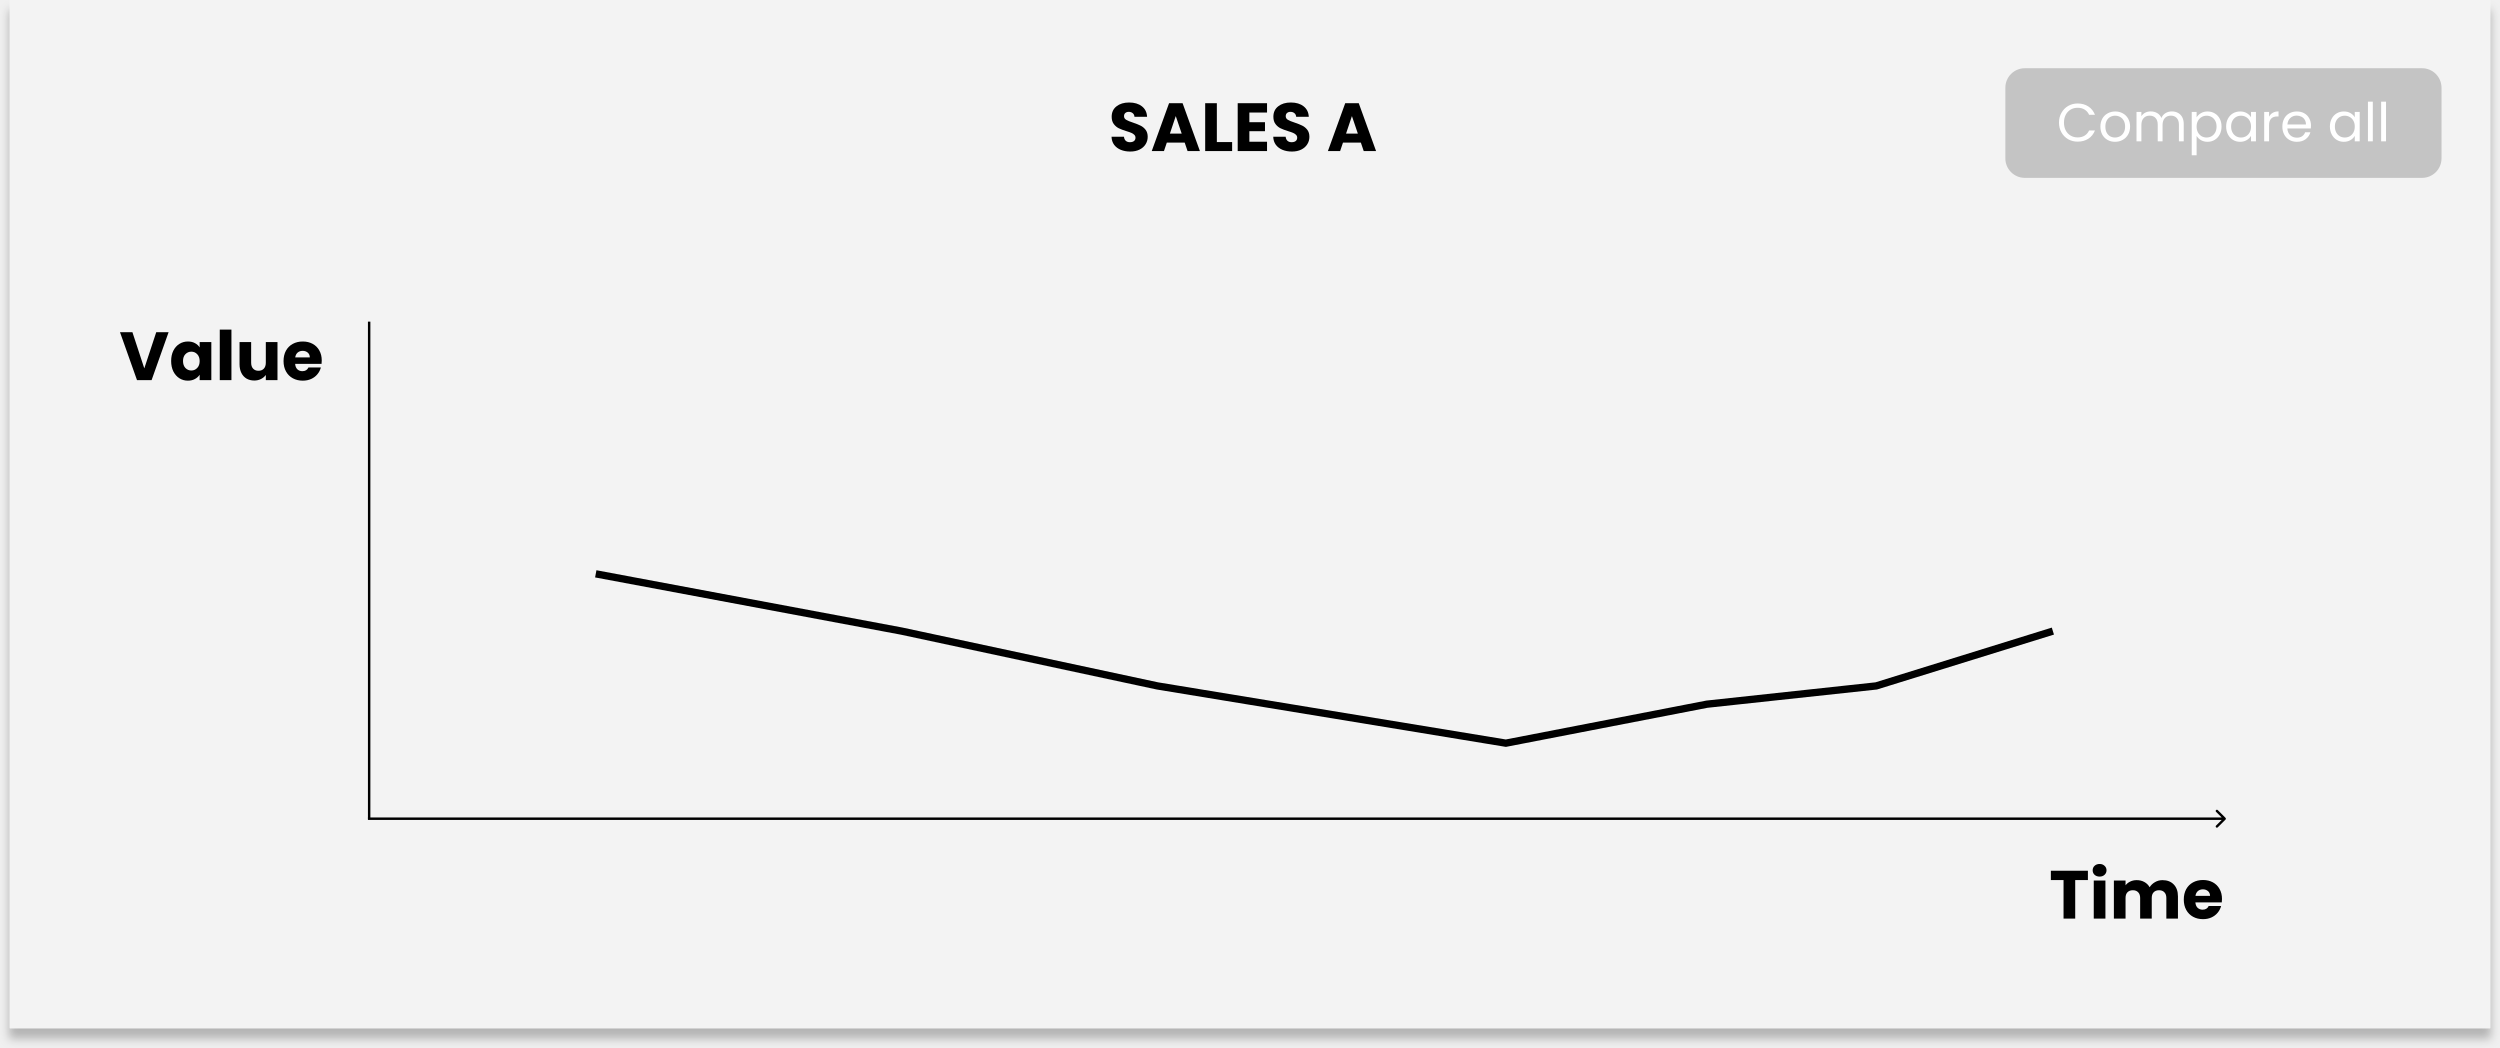
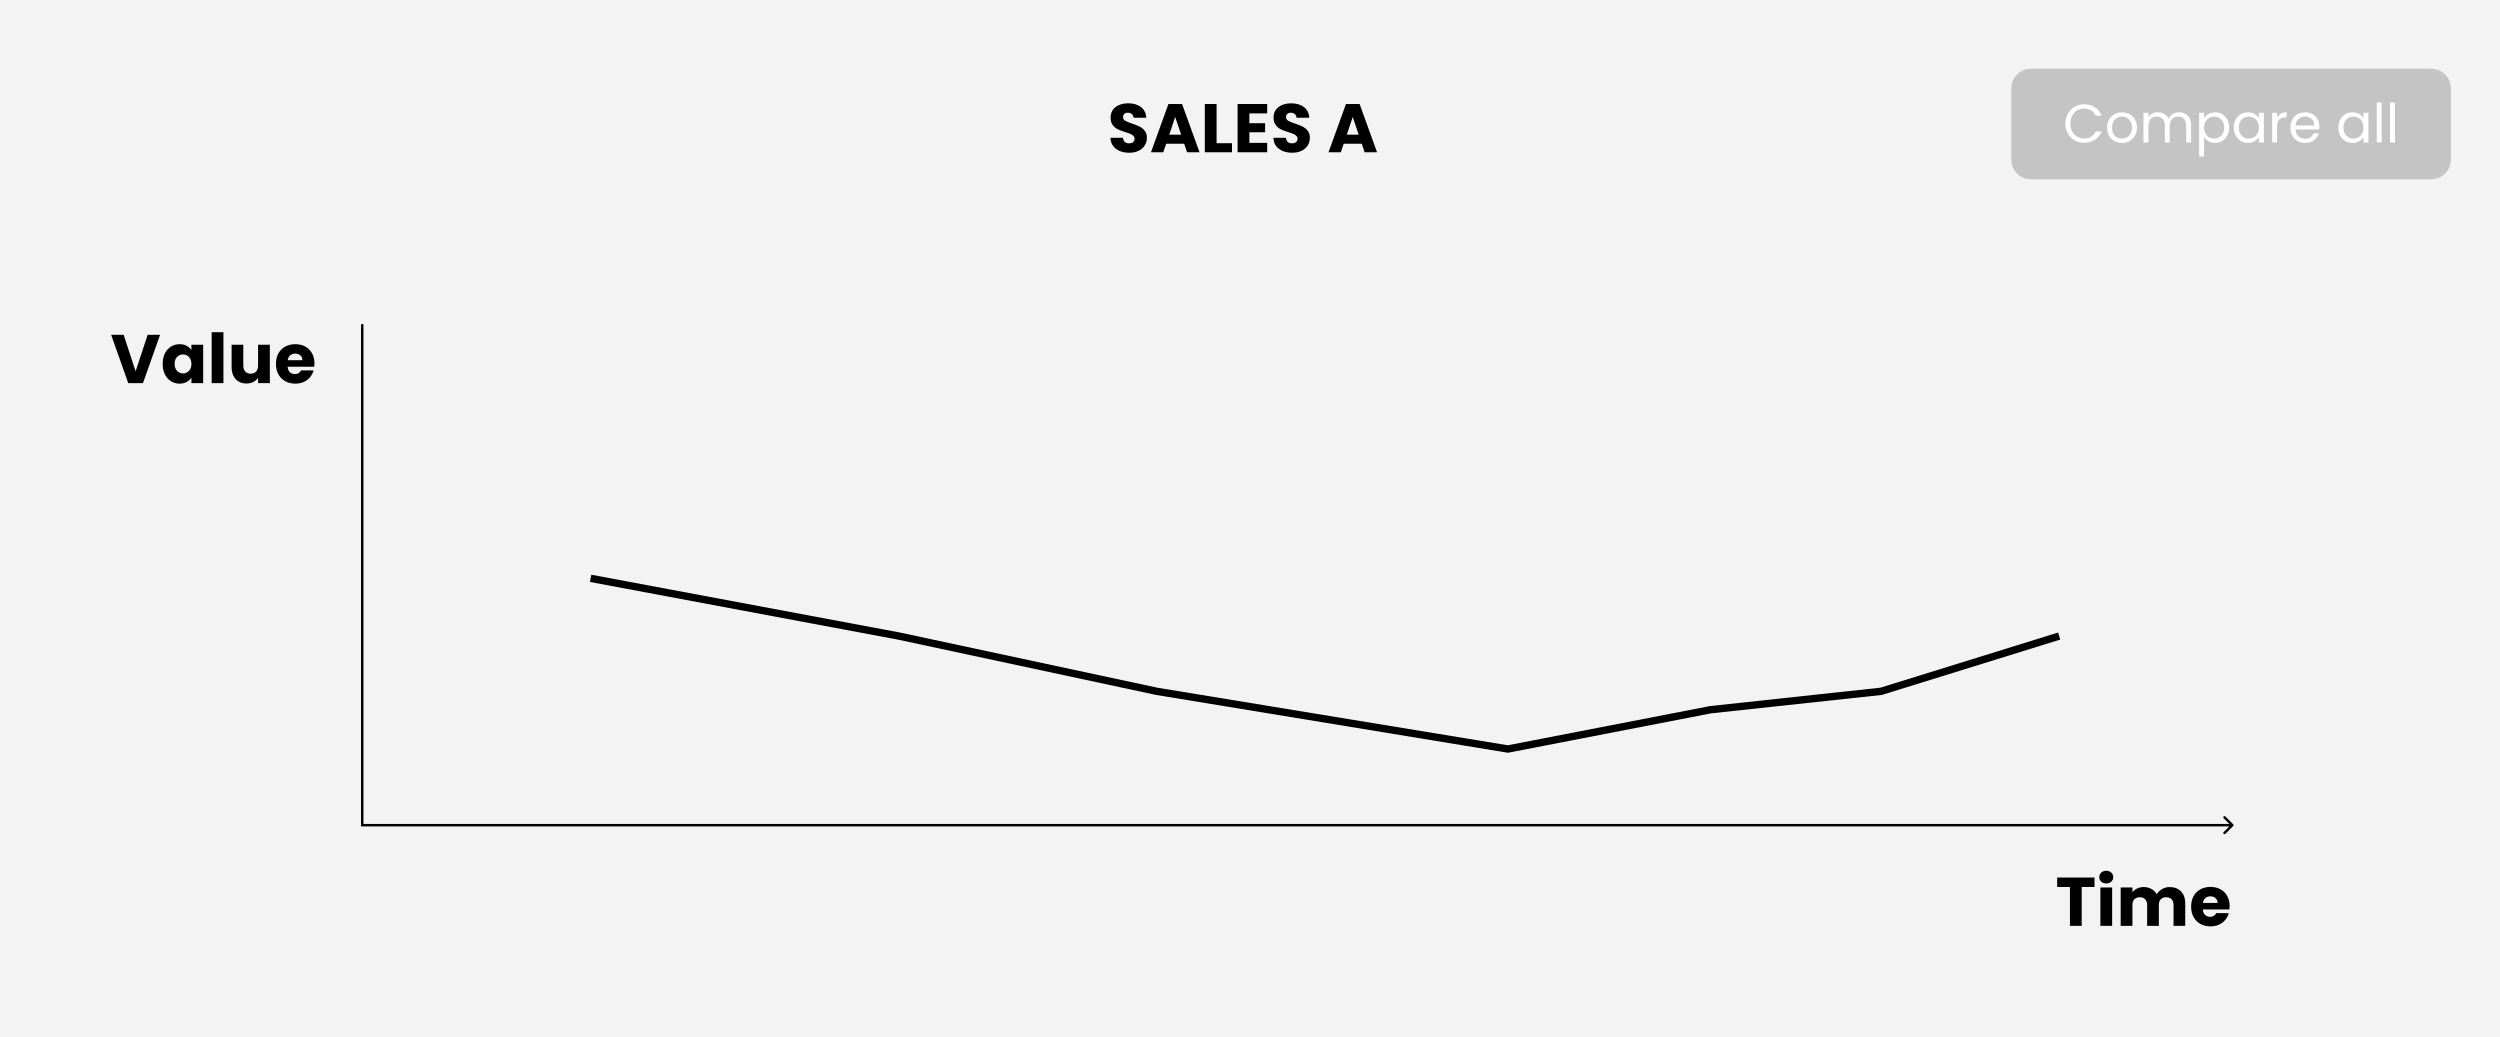
- <svg xmlns="http://www.w3.org/2000/svg" width="1026" height="430" viewBox="0 0 1026 430" fill="none">
-   <g id="Group 6">
-     <g id="Rectangle 84" filter="url(#filter0_d)">
-       <path d="M4 0H1022V422H4V0Z" fill="#F3F3F3" />
-       <path d="M4 0H1022V422H4V0Z" fill="#F3F3F3" />
+ <svg xmlns="http://www.w3.org/2000/svg" width="1018" height="422" viewBox="0 0 1018 422" fill="none">
+   <g id="sales-a">
+     <g id="Rectangle 84">
+       <path d="M0 0H1018V422H0V0Z" fill="#F3F3F3" />
+       <path d="M0 0H1018V422H0V0Z" fill="#F3F3F3" />
    </g>
-     <path id="Arrow 2" d="M913.354 336.354C913.549 336.158 913.549 335.842 913.354 335.646L910.172 332.464C909.976 332.269 909.66 332.269 909.464 332.464C909.269 332.66 909.269 332.976 909.464 333.172L912.293 336L909.464 338.828C909.269 339.024 909.269 339.34 909.464 339.536C909.66 339.731 909.976 339.731 910.172 339.536L913.354 336.354ZM151 336.5L913 336.5V335.5L151 335.5V336.5Z" fill="black" />
-     <path id="a" d="M244.5 235.5L370 259L475 281.5L618 305L700.5 289L770 281.5L842.5 259" stroke="black" stroke-width="3" />
-     <line id="Line 2" x1="151.5" y1="132" x2="151.5" y2="336" stroke="black" />
-     <path id="SALES A" d="M463.848 62.196C462.411 62.196 461.123 61.963 459.984 61.496C458.845 61.029 457.931 60.339 457.24 59.424C456.568 58.509 456.213 57.408 456.176 56.12H461.272C461.347 56.848 461.599 57.408 462.028 57.8C462.457 58.173 463.017 58.36 463.708 58.36C464.417 58.36 464.977 58.201 465.388 57.884C465.799 57.548 466.004 57.091 466.004 56.512C466.004 56.027 465.836 55.625 465.5 55.308C465.183 54.991 464.781 54.729 464.296 54.524C463.829 54.319 463.157 54.085 462.28 53.824C461.011 53.432 459.975 53.04 459.172 52.648C458.369 52.256 457.679 51.677 457.1 50.912C456.521 50.147 456.232 49.148 456.232 47.916C456.232 46.087 456.895 44.659 458.22 43.632C459.545 42.587 461.272 42.064 463.4 42.064C465.565 42.064 467.311 42.587 468.636 43.632C469.961 44.659 470.671 46.096 470.764 47.944H465.584C465.547 47.309 465.313 46.815 464.884 46.46C464.455 46.087 463.904 45.9 463.232 45.9C462.653 45.9 462.187 46.059 461.832 46.376C461.477 46.675 461.3 47.113 461.3 47.692C461.3 48.327 461.599 48.821 462.196 49.176C462.793 49.531 463.727 49.913 464.996 50.324C466.265 50.753 467.292 51.164 468.076 51.556C468.879 51.948 469.569 52.517 470.148 53.264C470.727 54.011 471.016 54.972 471.016 56.148C471.016 57.268 470.727 58.285 470.148 59.2C469.588 60.115 468.767 60.843 467.684 61.384C466.601 61.925 465.323 62.196 463.848 62.196ZM486.199 58.528H478.863L477.687 62H472.675L479.787 42.344H485.331L492.443 62H487.375L486.199 58.528ZM484.967 54.832L482.531 47.636L480.123 54.832H484.967ZM499.395 58.304H505.667V62H494.607V42.344H499.395V58.304ZM512.739 46.18V50.156H519.151V53.852H512.739V58.164H519.991V62H507.951V42.344H519.991V46.18H512.739ZM530.211 62.196C528.774 62.196 527.486 61.963 526.347 61.496C525.209 61.029 524.294 60.339 523.603 59.424C522.931 58.509 522.577 57.408 522.539 56.12H527.635C527.71 56.848 527.962 57.408 528.391 57.8C528.821 58.173 529.381 58.36 530.071 58.36C530.781 58.36 531.341 58.201 531.751 57.884C532.162 57.548 532.367 57.091 532.367 56.512C532.367 56.027 532.199 55.625 531.863 55.308C531.546 54.991 531.145 54.729 530.659 54.524C530.193 54.319 529.521 54.085 528.643 53.824C527.374 53.432 526.338 53.04 525.535 52.648C524.733 52.256 524.042 51.677 523.463 50.912C522.885 50.147 522.595 49.148 522.595 47.916C522.595 46.087 523.258 44.659 524.583 43.632C525.909 42.587 527.635 42.064 529.763 42.064C531.929 42.064 533.674 42.587 534.999 43.632C536.325 44.659 537.034 46.096 537.127 47.944H531.947C531.91 47.309 531.677 46.815 531.247 46.46C530.818 46.087 530.267 45.9 529.595 45.9C529.017 45.9 528.55 46.059 528.195 46.376C527.841 46.675 527.663 47.113 527.663 47.692C527.663 48.327 527.962 48.821 528.559 49.176C529.157 49.531 530.09 49.913 531.359 50.324C532.629 50.753 533.655 51.164 534.439 51.556C535.242 51.948 535.933 52.517 536.511 53.264C537.09 54.011 537.379 54.972 537.379 56.148C537.379 57.268 537.09 58.285 536.511 59.2C535.951 60.115 535.13 60.843 534.047 61.384C532.965 61.925 531.686 62.196 530.211 62.196ZM558.495 58.528H551.159L549.983 62H544.971L552.083 42.344H557.627L564.739 62H559.671L558.495 58.528ZM557.263 54.832L554.827 47.636L552.419 54.832H557.263Z" fill="black" />
-     <path id="Time" d="M856.876 357.344V361.18H851.668V377H846.88V361.18H841.672V357.344H856.876ZM861.687 359.752C860.847 359.752 860.156 359.509 859.615 359.024C859.092 358.52 858.831 357.904 858.831 357.176C858.831 356.429 859.092 355.813 859.615 355.328C860.156 354.824 860.847 354.572 861.687 354.572C862.508 354.572 863.18 354.824 863.703 355.328C864.244 355.813 864.515 356.429 864.515 357.176C864.515 357.904 864.244 358.52 863.703 359.024C863.18 359.509 862.508 359.752 861.687 359.752ZM864.067 361.376V377H859.279V361.376H864.067ZM887.473 361.208C889.414 361.208 890.954 361.796 892.093 362.972C893.25 364.148 893.829 365.781 893.829 367.872V377H889.069V368.516C889.069 367.508 888.798 366.733 888.257 366.192C887.734 365.632 887.006 365.352 886.073 365.352C885.139 365.352 884.402 365.632 883.861 366.192C883.338 366.733 883.077 367.508 883.077 368.516V377H878.317V368.516C878.317 367.508 878.046 366.733 877.505 366.192C876.982 365.632 876.254 365.352 875.321 365.352C874.387 365.352 873.65 365.632 873.109 366.192C872.586 366.733 872.325 367.508 872.325 368.516V377H867.537V361.376H872.325V363.336C872.81 362.683 873.445 362.169 874.229 361.796C875.013 361.404 875.899 361.208 876.889 361.208C878.065 361.208 879.11 361.46 880.025 361.964C880.958 362.468 881.686 363.187 882.209 364.12C882.75 363.261 883.487 362.561 884.421 362.02C885.354 361.479 886.371 361.208 887.473 361.208ZM911.905 368.936C911.905 369.384 911.877 369.851 911.821 370.336H900.985C901.06 371.307 901.368 372.053 901.909 372.576C902.469 373.08 903.151 373.332 903.953 373.332C905.148 373.332 905.979 372.828 906.445 371.82H911.541C911.28 372.847 910.804 373.771 910.113 374.592C909.441 375.413 908.592 376.057 907.565 376.524C906.539 376.991 905.391 377.224 904.121 377.224C902.591 377.224 901.228 376.897 900.033 376.244C898.839 375.591 897.905 374.657 897.233 373.444C896.561 372.231 896.225 370.812 896.225 369.188C896.225 367.564 896.552 366.145 897.205 364.932C897.877 363.719 898.811 362.785 900.005 362.132C901.2 361.479 902.572 361.152 904.121 361.152C905.633 361.152 906.977 361.469 908.153 362.104C909.329 362.739 910.244 363.644 910.897 364.82C911.569 365.996 911.905 367.368 911.905 368.936ZM907.005 367.676C907.005 366.855 906.725 366.201 906.165 365.716C905.605 365.231 904.905 364.988 904.065 364.988C903.263 364.988 902.581 365.221 902.021 365.688C901.48 366.155 901.144 366.817 901.013 367.676H907.005Z" fill="black" />
-     <path id="Value" d="M69.188 136.344L62.216 156H56.224L49.252 136.344H54.348L59.22 151.184L64.12 136.344H69.188ZM70.237 148.16C70.237 146.555 70.536 145.145 71.133 143.932C71.749 142.719 72.58 141.785 73.625 141.132C74.671 140.479 75.837 140.152 77.125 140.152C78.227 140.152 79.188 140.376 80.009 140.824C80.849 141.272 81.493 141.86 81.941 142.588V140.376H86.729V156H81.941V153.788C81.475 154.516 80.821 155.104 79.981 155.552C79.16 156 78.198 156.224 77.097 156.224C75.828 156.224 74.671 155.897 73.625 155.244C72.58 154.572 71.749 153.629 71.133 152.416C70.536 151.184 70.237 149.765 70.237 148.16ZM81.941 148.188C81.941 146.993 81.605 146.051 80.933 145.36C80.28 144.669 79.477 144.324 78.525 144.324C77.573 144.324 76.761 144.669 76.089 145.36C75.436 146.032 75.109 146.965 75.109 148.16C75.109 149.355 75.436 150.307 76.089 151.016C76.761 151.707 77.573 152.052 78.525 152.052C79.477 152.052 80.28 151.707 80.933 151.016C81.605 150.325 81.941 149.383 81.941 148.188ZM94.981 135.28V156H90.193V135.28H94.981ZM113.879 140.376V156H109.091V153.872C108.606 154.563 107.943 155.123 107.103 155.552C106.282 155.963 105.367 156.168 104.359 156.168C103.164 156.168 102.11 155.907 101.195 155.384C100.28 154.843 99.571 154.068 99.067 153.06C98.563 152.052 98.311 150.867 98.311 149.504V140.376H103.071V148.86C103.071 149.905 103.342 150.717 103.883 151.296C104.424 151.875 105.152 152.164 106.067 152.164C107 152.164 107.738 151.875 108.279 151.296C108.82 150.717 109.091 149.905 109.091 148.86V140.376H113.879ZM132.046 147.936C132.046 148.384 132.018 148.851 131.962 149.336H121.126C121.201 150.307 121.509 151.053 122.05 151.576C122.61 152.08 123.291 152.332 124.094 152.332C125.289 152.332 126.119 151.828 126.586 150.82H131.682C131.421 151.847 130.945 152.771 130.254 153.592C129.582 154.413 128.733 155.057 127.706 155.524C126.679 155.991 125.531 156.224 124.262 156.224C122.731 156.224 121.369 155.897 120.174 155.244C118.979 154.591 118.046 153.657 117.374 152.444C116.702 151.231 116.366 149.812 116.366 148.188C116.366 146.564 116.693 145.145 117.346 143.932C118.018 142.719 118.951 141.785 120.146 141.132C121.341 140.479 122.713 140.152 124.262 140.152C125.774 140.152 127.118 140.469 128.294 141.104C129.47 141.739 130.385 142.644 131.038 143.82C131.71 144.996 132.046 146.368 132.046 147.936ZM127.146 146.676C127.146 145.855 126.866 145.201 126.306 144.716C125.746 144.231 125.046 143.988 124.206 143.988C123.403 143.988 122.722 144.221 122.162 144.688C121.621 145.155 121.285 145.817 121.154 146.676H127.146Z" fill="black" />
+     <path id="Arrow 2" d="M909.354 336.354C909.549 336.158 909.549 335.842 909.354 335.646L906.172 332.464C905.976 332.269 905.66 332.269 905.464 332.464C905.269 332.66 905.269 332.976 905.464 333.172L908.293 336L905.464 338.828C905.269 339.024 905.269 339.34 905.464 339.536C905.66 339.731 905.976 339.731 906.172 339.536L909.354 336.354ZM147 336.5L909 336.5V335.5L147 335.5V336.5Z" fill="black" />
+     <path id="a (Stroke)" fill-rule="evenodd" clip-rule="evenodd" d="M365.705 260.471L240.224 236.974L240.776 234.026L366.295 257.529L471.279 280.026L613.978 303.476L696.276 287.515L765.694 280.024L838.055 257.567L838.945 260.433L766.306 282.976L696.724 290.485L614.022 306.524L470.721 282.974L365.705 260.471Z" fill="black" />
+     <line id="Line 2" x1="147.5" y1="132" x2="147.5" y2="336" stroke="black" />
+     <path id="SALES A" d="M459.848 62.196C458.411 62.196 457.123 61.963 455.984 61.496C454.845 61.029 453.931 60.339 453.24 59.424C452.568 58.509 452.213 57.408 452.176 56.12H457.272C457.347 56.848 457.599 57.408 458.028 57.8C458.457 58.173 459.017 58.36 459.708 58.36C460.417 58.36 460.977 58.201 461.388 57.884C461.799 57.548 462.004 57.091 462.004 56.512C462.004 56.027 461.836 55.625 461.5 55.308C461.183 54.991 460.781 54.729 460.296 54.524C459.829 54.319 459.157 54.085 458.28 53.824C457.011 53.432 455.975 53.04 455.172 52.648C454.369 52.256 453.679 51.677 453.1 50.912C452.521 50.147 452.232 49.148 452.232 47.916C452.232 46.087 452.895 44.659 454.22 43.632C455.545 42.587 457.272 42.064 459.4 42.064C461.565 42.064 463.311 42.587 464.636 43.632C465.961 44.659 466.671 46.096 466.764 47.944H461.584C461.547 47.309 461.313 46.815 460.884 46.46C460.455 46.087 459.904 45.9 459.232 45.9C458.653 45.9 458.187 46.059 457.832 46.376C457.477 46.675 457.3 47.113 457.3 47.692C457.3 48.327 457.599 48.821 458.196 49.176C458.793 49.531 459.727 49.913 460.996 50.324C462.265 50.753 463.292 51.164 464.076 51.556C464.879 51.948 465.569 52.517 466.148 53.264C466.727 54.011 467.016 54.972 467.016 56.148C467.016 57.268 466.727 58.285 466.148 59.2C465.588 60.115 464.767 60.843 463.684 61.384C462.601 61.925 461.323 62.196 459.848 62.196ZM482.199 58.528H474.863L473.687 62H468.675L475.787 42.344H481.331L488.443 62H483.375L482.199 58.528ZM480.967 54.832L478.531 47.636L476.123 54.832H480.967ZM495.395 58.304H501.667V62H490.607V42.344H495.395V58.304ZM508.739 46.18V50.156H515.151V53.852H508.739V58.164H515.991V62H503.951V42.344H515.991V46.18H508.739ZM526.211 62.196C524.774 62.196 523.486 61.963 522.347 61.496C521.209 61.029 520.294 60.339 519.603 59.424C518.931 58.509 518.577 57.408 518.539 56.12H523.635C523.71 56.848 523.962 57.408 524.391 57.8C524.821 58.173 525.381 58.36 526.071 58.36C526.781 58.36 527.341 58.201 527.751 57.884C528.162 57.548 528.367 57.091 528.367 56.512C528.367 56.027 528.199 55.625 527.863 55.308C527.546 54.991 527.145 54.729 526.659 54.524C526.193 54.319 525.521 54.085 524.643 53.824C523.374 53.432 522.338 53.04 521.535 52.648C520.733 52.256 520.042 51.677 519.463 50.912C518.885 50.147 518.595 49.148 518.595 47.916C518.595 46.087 519.258 44.659 520.583 43.632C521.909 42.587 523.635 42.064 525.763 42.064C527.929 42.064 529.674 42.587 530.999 43.632C532.325 44.659 533.034 46.096 533.127 47.944H527.947C527.91 47.309 527.677 46.815 527.247 46.46C526.818 46.087 526.267 45.9 525.595 45.9C525.017 45.9 524.55 46.059 524.195 46.376C523.841 46.675 523.663 47.113 523.663 47.692C523.663 48.327 523.962 48.821 524.559 49.176C525.157 49.531 526.09 49.913 527.359 50.324C528.629 50.753 529.655 51.164 530.439 51.556C531.242 51.948 531.933 52.517 532.511 53.264C533.09 54.011 533.379 54.972 533.379 56.148C533.379 57.268 533.09 58.285 532.511 59.2C531.951 60.115 531.13 60.843 530.047 61.384C528.965 61.925 527.686 62.196 526.211 62.196ZM554.495 58.528H547.159L545.983 62H540.971L548.083 42.344H553.627L560.739 62H555.671L554.495 58.528ZM553.263 54.832L550.827 47.636L548.419 54.832H553.263Z" fill="black" />
+     <path id="Time" d="M852.876 357.344V361.18H847.668V377H842.88V361.18H837.672V357.344H852.876ZM857.687 359.752C856.847 359.752 856.156 359.509 855.615 359.024C855.092 358.52 854.831 357.904 854.831 357.176C854.831 356.429 855.092 355.813 855.615 355.328C856.156 354.824 856.847 354.572 857.687 354.572C858.508 354.572 859.18 354.824 859.703 355.328C860.244 355.813 860.515 356.429 860.515 357.176C860.515 357.904 860.244 358.52 859.703 359.024C859.18 359.509 858.508 359.752 857.687 359.752ZM860.067 361.376V377H855.279V361.376H860.067ZM883.473 361.208C885.414 361.208 886.954 361.796 888.093 362.972C889.25 364.148 889.829 365.781 889.829 367.872V377H885.069V368.516C885.069 367.508 884.798 366.733 884.257 366.192C883.734 365.632 883.006 365.352 882.073 365.352C881.139 365.352 880.402 365.632 879.861 366.192C879.338 366.733 879.077 367.508 879.077 368.516V377H874.317V368.516C874.317 367.508 874.046 366.733 873.505 366.192C872.982 365.632 872.254 365.352 871.321 365.352C870.387 365.352 869.65 365.632 869.109 366.192C868.586 366.733 868.325 367.508 868.325 368.516V377H863.537V361.376H868.325V363.336C868.81 362.683 869.445 362.169 870.229 361.796C871.013 361.404 871.899 361.208 872.889 361.208C874.065 361.208 875.11 361.46 876.025 361.964C876.958 362.468 877.686 363.187 878.209 364.12C878.75 363.261 879.487 362.561 880.421 362.02C881.354 361.479 882.371 361.208 883.473 361.208ZM907.905 368.936C907.905 369.384 907.877 369.851 907.821 370.336H896.985C897.06 371.307 897.368 372.053 897.909 372.576C898.469 373.08 899.151 373.332 899.953 373.332C901.148 373.332 901.979 372.828 902.445 371.82H907.541C907.28 372.847 906.804 373.771 906.113 374.592C905.441 375.413 904.592 376.057 903.565 376.524C902.539 376.991 901.391 377.224 900.121 377.224C898.591 377.224 897.228 376.897 896.033 376.244C894.839 375.591 893.905 374.657 893.233 373.444C892.561 372.231 892.225 370.812 892.225 369.188C892.225 367.564 892.552 366.145 893.205 364.932C893.877 363.719 894.811 362.785 896.005 362.132C897.2 361.479 898.572 361.152 900.121 361.152C901.633 361.152 902.977 361.469 904.153 362.104C905.329 362.739 906.244 363.644 906.897 364.82C907.569 365.996 907.905 367.368 907.905 368.936ZM903.005 367.676C903.005 366.855 902.725 366.201 902.165 365.716C901.605 365.231 900.905 364.988 900.065 364.988C899.263 364.988 898.581 365.221 898.021 365.688C897.48 366.155 897.144 366.817 897.013 367.676H903.005Z" fill="black" />
+     <path id="Value" d="M65.188 136.344L58.216 156H52.224L45.252 136.344H50.348L55.22 151.184L60.12 136.344H65.188ZM66.237 148.16C66.237 146.555 66.536 145.145 67.133 143.932C67.749 142.719 68.58 141.785 69.625 141.132C70.671 140.479 71.837 140.152 73.125 140.152C74.227 140.152 75.188 140.376 76.009 140.824C76.849 141.272 77.493 141.86 77.941 142.588V140.376H82.729V156H77.941V153.788C77.475 154.516 76.821 155.104 75.981 155.552C75.16 156 74.198 156.224 73.097 156.224C71.828 156.224 70.671 155.897 69.625 155.244C68.58 154.572 67.749 153.629 67.133 152.416C66.536 151.184 66.237 149.765 66.237 148.16ZM77.941 148.188C77.941 146.993 77.605 146.051 76.933 145.36C76.28 144.669 75.477 144.324 74.525 144.324C73.573 144.324 72.761 144.669 72.089 145.36C71.436 146.032 71.109 146.965 71.109 148.16C71.109 149.355 71.436 150.307 72.089 151.016C72.761 151.707 73.573 152.052 74.525 152.052C75.477 152.052 76.28 151.707 76.933 151.016C77.605 150.325 77.941 149.383 77.941 148.188ZM90.981 135.28V156H86.193V135.28H90.981ZM109.879 140.376V156H105.091V153.872C104.606 154.563 103.943 155.123 103.103 155.552C102.282 155.963 101.367 156.168 100.359 156.168C99.164 156.168 98.109 155.907 97.195 155.384C96.28 154.843 95.571 154.068 95.067 153.06C94.563 152.052 94.311 150.867 94.311 149.504V140.376H99.071V148.86C99.071 149.905 99.341 150.717 99.883 151.296C100.424 151.875 101.152 152.164 102.067 152.164C103 152.164 103.738 151.875 104.279 151.296C104.82 150.717 105.091 149.905 105.091 148.86V140.376H109.879ZM128.046 147.936C128.046 148.384 128.018 148.851 127.962 149.336H117.126C117.201 150.307 117.509 151.053 118.05 151.576C118.61 152.08 119.291 152.332 120.094 152.332C121.289 152.332 122.119 151.828 122.586 150.82H127.682C127.421 151.847 126.945 152.771 126.254 153.592C125.582 154.413 124.733 155.057 123.706 155.524C122.679 155.991 121.531 156.224 120.262 156.224C118.731 156.224 117.369 155.897 116.174 155.244C114.979 154.591 114.046 153.657 113.374 152.444C112.702 151.231 112.366 149.812 112.366 148.188C112.366 146.564 112.693 145.145 113.346 143.932C114.018 142.719 114.951 141.785 116.146 141.132C117.341 140.479 118.713 140.152 120.262 140.152C121.774 140.152 123.118 140.469 124.294 141.104C125.47 141.739 126.385 142.644 127.038 143.82C127.71 144.996 128.046 146.368 128.046 147.936ZM123.146 146.676C123.146 145.855 122.866 145.201 122.306 144.716C121.746 144.231 121.046 143.988 120.206 143.988C119.403 143.988 118.722 144.221 118.162 144.688C117.621 145.155 117.285 145.817 117.154 146.676H123.146Z" fill="black" />
    <g id="compare">
-       <rect id="Rectangle 91" x="823" y="28" width="179" height="45" rx="8" fill="#C4C4C4" />
-       <path id="Compare all" d="M845.008 50.322C845.008 48.826 845.345 47.484 846.02 46.296C846.694 45.093 847.611 44.155 848.77 43.48C849.943 42.805 851.241 42.468 852.664 42.468C854.336 42.468 855.795 42.871 857.042 43.678C858.288 44.485 859.198 45.629 859.77 47.11H857.372C856.946 46.186 856.33 45.475 855.524 44.976C854.732 44.477 853.778 44.228 852.664 44.228C851.593 44.228 850.632 44.477 849.782 44.976C848.931 45.475 848.264 46.186 847.78 47.11C847.296 48.019 847.054 49.09 847.054 50.322C847.054 51.539 847.296 52.61 847.78 53.534C848.264 54.443 848.931 55.147 849.782 55.646C850.632 56.145 851.593 56.394 852.664 56.394C853.778 56.394 854.732 56.152 855.524 55.668C856.33 55.169 856.946 54.458 857.372 53.534H859.77C859.198 55.001 858.288 56.137 857.042 56.944C855.795 57.736 854.336 58.132 852.664 58.132C851.241 58.132 849.943 57.802 848.77 57.142C847.611 56.467 846.694 55.536 846.02 54.348C845.345 53.16 845.008 51.818 845.008 50.322ZM868.008 58.198C866.878 58.198 865.852 57.941 864.928 57.428C864.018 56.915 863.3 56.189 862.772 55.25C862.258 54.297 862.002 53.197 862.002 51.95C862.002 50.718 862.266 49.633 862.794 48.694C863.336 47.741 864.07 47.015 864.994 46.516C865.918 46.003 866.952 45.746 868.096 45.746C869.24 45.746 870.274 46.003 871.198 46.516C872.122 47.015 872.848 47.733 873.376 48.672C873.918 49.611 874.19 50.703 874.19 51.95C874.19 53.197 873.911 54.297 873.354 55.25C872.811 56.189 872.07 56.915 871.132 57.428C870.193 57.941 869.152 58.198 868.008 58.198ZM868.008 56.438C868.726 56.438 869.401 56.269 870.032 55.932C870.662 55.595 871.168 55.089 871.55 54.414C871.946 53.739 872.144 52.918 872.144 51.95C872.144 50.982 871.953 50.161 871.572 49.486C871.19 48.811 870.692 48.313 870.076 47.99C869.46 47.653 868.792 47.484 868.074 47.484C867.34 47.484 866.666 47.653 866.05 47.99C865.448 48.313 864.964 48.811 864.598 49.486C864.231 50.161 864.048 50.982 864.048 51.95C864.048 52.933 864.224 53.761 864.576 54.436C864.942 55.111 865.426 55.617 866.028 55.954C866.629 56.277 867.289 56.438 868.008 56.438ZM891.32 45.724C892.259 45.724 893.095 45.922 893.828 46.318C894.561 46.699 895.141 47.279 895.566 48.056C895.991 48.833 896.204 49.779 896.204 50.894V58H894.224V51.18C894.224 49.977 893.923 49.061 893.322 48.43C892.735 47.785 891.936 47.462 890.924 47.462C889.883 47.462 889.054 47.799 888.438 48.474C887.822 49.134 887.514 50.095 887.514 51.356V58H885.534V51.18C885.534 49.977 885.233 49.061 884.632 48.43C884.045 47.785 883.246 47.462 882.234 47.462C881.193 47.462 880.364 47.799 879.748 48.474C879.132 49.134 878.824 50.095 878.824 51.356V58H876.822V45.944H878.824V47.682C879.22 47.051 879.748 46.567 880.408 46.23C881.083 45.893 881.823 45.724 882.63 45.724C883.642 45.724 884.537 45.951 885.314 46.406C886.091 46.861 886.671 47.528 887.052 48.408C887.389 47.557 887.947 46.897 888.724 46.428C889.501 45.959 890.367 45.724 891.32 45.724ZM901.49 48.166C901.886 47.477 902.473 46.905 903.25 46.45C904.042 45.981 904.959 45.746 906 45.746C907.071 45.746 908.039 46.003 908.904 46.516C909.784 47.029 910.473 47.755 910.972 48.694C911.471 49.618 911.72 50.696 911.72 51.928C911.72 53.145 911.471 54.231 910.972 55.184C910.473 56.137 909.784 56.878 908.904 57.406C908.039 57.934 907.071 58.198 906 58.198C904.973 58.198 904.064 57.971 903.272 57.516C902.495 57.047 901.901 56.467 901.49 55.778V63.72H899.488V45.944H901.49V48.166ZM909.674 51.928C909.674 51.019 909.491 50.227 909.124 49.552C908.757 48.877 908.259 48.364 907.628 48.012C907.012 47.66 906.33 47.484 905.582 47.484C904.849 47.484 904.167 47.667 903.536 48.034C902.92 48.386 902.421 48.907 902.04 49.596C901.673 50.271 901.49 51.055 901.49 51.95C901.49 52.859 901.673 53.659 902.04 54.348C902.421 55.023 902.92 55.543 903.536 55.91C904.167 56.262 904.849 56.438 905.582 56.438C906.33 56.438 907.012 56.262 907.628 55.91C908.259 55.543 908.757 55.023 909.124 54.348C909.491 53.659 909.674 52.852 909.674 51.928ZM913.607 51.928C913.607 50.696 913.856 49.618 914.355 48.694C914.854 47.755 915.536 47.029 916.401 46.516C917.281 46.003 918.256 45.746 919.327 45.746C920.383 45.746 921.3 45.973 922.077 46.428C922.854 46.883 923.434 47.455 923.815 48.144V45.944H925.839V58H923.815V55.756C923.419 56.46 922.825 57.047 922.033 57.516C921.256 57.971 920.346 58.198 919.305 58.198C918.234 58.198 917.266 57.934 916.401 57.406C915.536 56.878 914.854 56.137 914.355 55.184C913.856 54.231 913.607 53.145 913.607 51.928ZM923.815 51.95C923.815 51.041 923.632 50.249 923.265 49.574C922.898 48.899 922.4 48.386 921.769 48.034C921.153 47.667 920.471 47.484 919.723 47.484C918.975 47.484 918.293 47.66 917.677 48.012C917.061 48.364 916.57 48.877 916.203 49.552C915.836 50.227 915.653 51.019 915.653 51.928C915.653 52.852 915.836 53.659 916.203 54.348C916.57 55.023 917.061 55.543 917.677 55.91C918.293 56.262 918.975 56.438 919.723 56.438C920.471 56.438 921.153 56.262 921.769 55.91C922.4 55.543 922.898 55.023 923.265 54.348C923.632 53.659 923.815 52.859 923.815 51.95ZM931.224 47.902C931.576 47.213 932.075 46.677 932.72 46.296C933.38 45.915 934.18 45.724 935.118 45.724V47.792H934.59C932.346 47.792 931.224 49.009 931.224 51.444V58H929.222V45.944H931.224V47.902ZM948.429 51.51C948.429 51.891 948.407 52.295 948.363 52.72H938.727C938.801 53.908 939.204 54.839 939.937 55.514C940.685 56.174 941.587 56.504 942.643 56.504C943.509 56.504 944.227 56.306 944.799 55.91C945.386 55.499 945.797 54.957 946.031 54.282H948.187C947.865 55.441 947.219 56.387 946.251 57.12C945.283 57.839 944.081 58.198 942.643 58.198C941.499 58.198 940.473 57.941 939.563 57.428C938.669 56.915 937.965 56.189 937.451 55.25C936.938 54.297 936.681 53.197 936.681 51.95C936.681 50.703 936.931 49.611 937.429 48.672C937.928 47.733 938.625 47.015 939.519 46.516C940.429 46.003 941.47 45.746 942.643 45.746C943.787 45.746 944.799 45.995 945.679 46.494C946.559 46.993 947.234 47.682 947.703 48.562C948.187 49.427 948.429 50.41 948.429 51.51ZM946.361 51.092C946.361 50.329 946.193 49.677 945.855 49.134C945.518 48.577 945.056 48.159 944.469 47.88C943.897 47.587 943.259 47.44 942.555 47.44C941.543 47.44 940.678 47.763 939.959 48.408C939.255 49.053 938.852 49.948 938.749 51.092H946.361ZM956.189 51.928C956.189 50.696 956.438 49.618 956.937 48.694C957.436 47.755 958.118 47.029 958.983 46.516C959.863 46.003 960.838 45.746 961.909 45.746C962.965 45.746 963.882 45.973 964.659 46.428C965.436 46.883 966.016 47.455 966.397 48.144V45.944H968.421V58H966.397V55.756C966.001 56.46 965.407 57.047 964.615 57.516C963.838 57.971 962.928 58.198 961.887 58.198C960.816 58.198 959.848 57.934 958.983 57.406C958.118 56.878 957.436 56.137 956.937 55.184C956.438 54.231 956.189 53.145 956.189 51.928ZM966.397 51.95C966.397 51.041 966.214 50.249 965.847 49.574C965.48 48.899 964.982 48.386 964.351 48.034C963.735 47.667 963.053 47.484 962.305 47.484C961.557 47.484 960.875 47.66 960.259 48.012C959.643 48.364 959.152 48.877 958.785 49.552C958.418 50.227 958.235 51.019 958.235 51.928C958.235 52.852 958.418 53.659 958.785 54.348C959.152 55.023 959.643 55.543 960.259 55.91C960.875 56.262 961.557 56.438 962.305 56.438C963.053 56.438 963.735 56.262 964.351 55.91C964.982 55.543 965.48 55.023 965.847 54.348C966.214 53.659 966.397 52.859 966.397 51.95ZM973.806 41.72V58H971.804V41.72H973.806ZM979.22 41.72V58H977.218V41.72H979.22Z" fill="white" />
+       <rect id="Rectangle 91" x="819" y="28" width="179" height="45" rx="8" fill="#C4C4C4" />
+       <path id="Compare all" d="M841.008 50.322C841.008 48.826 841.345 47.484 842.02 46.296C842.694 45.093 843.611 44.155 844.77 43.48C845.943 42.805 847.241 42.468 848.664 42.468C850.336 42.468 851.795 42.871 853.042 43.678C854.288 44.485 855.198 45.629 855.77 47.11H853.372C852.946 46.186 852.33 45.475 851.524 44.976C850.732 44.477 849.778 44.228 848.664 44.228C847.593 44.228 846.632 44.477 845.782 44.976C844.931 45.475 844.264 46.186 843.78 47.11C843.296 48.019 843.054 49.09 843.054 50.322C843.054 51.539 843.296 52.61 843.78 53.534C844.264 54.443 844.931 55.147 845.782 55.646C846.632 56.145 847.593 56.394 848.664 56.394C849.778 56.394 850.732 56.152 851.524 55.668C852.33 55.169 852.946 54.458 853.372 53.534H855.77C855.198 55.001 854.288 56.137 853.042 56.944C851.795 57.736 850.336 58.132 848.664 58.132C847.241 58.132 845.943 57.802 844.77 57.142C843.611 56.467 842.694 55.536 842.02 54.348C841.345 53.16 841.008 51.818 841.008 50.322ZM864.008 58.198C862.878 58.198 861.852 57.941 860.928 57.428C860.018 56.915 859.3 56.189 858.772 55.25C858.258 54.297 858.002 53.197 858.002 51.95C858.002 50.718 858.266 49.633 858.794 48.694C859.336 47.741 860.07 47.015 860.994 46.516C861.918 46.003 862.952 45.746 864.096 45.746C865.24 45.746 866.274 46.003 867.198 46.516C868.122 47.015 868.848 47.733 869.376 48.672C869.918 49.611 870.19 50.703 870.19 51.95C870.19 53.197 869.911 54.297 869.354 55.25C868.811 56.189 868.07 56.915 867.132 57.428C866.193 57.941 865.152 58.198 864.008 58.198ZM864.008 56.438C864.726 56.438 865.401 56.269 866.032 55.932C866.662 55.595 867.168 55.089 867.55 54.414C867.946 53.739 868.144 52.918 868.144 51.95C868.144 50.982 867.953 50.161 867.572 49.486C867.19 48.811 866.692 48.313 866.076 47.99C865.46 47.653 864.792 47.484 864.074 47.484C863.34 47.484 862.666 47.653 862.05 47.99C861.448 48.313 860.964 48.811 860.598 49.486C860.231 50.161 860.048 50.982 860.048 51.95C860.048 52.933 860.224 53.761 860.576 54.436C860.942 55.111 861.426 55.617 862.028 55.954C862.629 56.277 863.289 56.438 864.008 56.438ZM887.32 45.724C888.259 45.724 889.095 45.922 889.828 46.318C890.561 46.699 891.141 47.279 891.566 48.056C891.991 48.833 892.204 49.779 892.204 50.894V58H890.224V51.18C890.224 49.977 889.923 49.061 889.322 48.43C888.735 47.785 887.936 47.462 886.924 47.462C885.883 47.462 885.054 47.799 884.438 48.474C883.822 49.134 883.514 50.095 883.514 51.356V58H881.534V51.18C881.534 49.977 881.233 49.061 880.632 48.43C880.045 47.785 879.246 47.462 878.234 47.462C877.193 47.462 876.364 47.799 875.748 48.474C875.132 49.134 874.824 50.095 874.824 51.356V58H872.822V45.944H874.824V47.682C875.22 47.051 875.748 46.567 876.408 46.23C877.083 45.893 877.823 45.724 878.63 45.724C879.642 45.724 880.537 45.951 881.314 46.406C882.091 46.861 882.671 47.528 883.052 48.408C883.389 47.557 883.947 46.897 884.724 46.428C885.501 45.959 886.367 45.724 887.32 45.724ZM897.49 48.166C897.886 47.477 898.473 46.905 899.25 46.45C900.042 45.981 900.959 45.746 902 45.746C903.071 45.746 904.039 46.003 904.904 46.516C905.784 47.029 906.473 47.755 906.972 48.694C907.471 49.618 907.72 50.696 907.72 51.928C907.72 53.145 907.471 54.231 906.972 55.184C906.473 56.137 905.784 56.878 904.904 57.406C904.039 57.934 903.071 58.198 902 58.198C900.973 58.198 900.064 57.971 899.272 57.516C898.495 57.047 897.901 56.467 897.49 55.778V63.72H895.488V45.944H897.49V48.166ZM905.674 51.928C905.674 51.019 905.491 50.227 905.124 49.552C904.757 48.877 904.259 48.364 903.628 48.012C903.012 47.66 902.33 47.484 901.582 47.484C900.849 47.484 900.167 47.667 899.536 48.034C898.92 48.386 898.421 48.907 898.04 49.596C897.673 50.271 897.49 51.055 897.49 51.95C897.49 52.859 897.673 53.659 898.04 54.348C898.421 55.023 898.92 55.543 899.536 55.91C900.167 56.262 900.849 56.438 901.582 56.438C902.33 56.438 903.012 56.262 903.628 55.91C904.259 55.543 904.757 55.023 905.124 54.348C905.491 53.659 905.674 52.852 905.674 51.928ZM909.607 51.928C909.607 50.696 909.856 49.618 910.355 48.694C910.854 47.755 911.536 47.029 912.401 46.516C913.281 46.003 914.256 45.746 915.327 45.746C916.383 45.746 917.3 45.973 918.077 46.428C918.854 46.883 919.434 47.455 919.815 48.144V45.944H921.839V58H919.815V55.756C919.419 56.46 918.825 57.047 918.033 57.516C917.256 57.971 916.346 58.198 915.305 58.198C914.234 58.198 913.266 57.934 912.401 57.406C911.536 56.878 910.854 56.137 910.355 55.184C909.856 54.231 909.607 53.145 909.607 51.928ZM919.815 51.95C919.815 51.041 919.632 50.249 919.265 49.574C918.898 48.899 918.4 48.386 917.769 48.034C917.153 47.667 916.471 47.484 915.723 47.484C914.975 47.484 914.293 47.66 913.677 48.012C913.061 48.364 912.57 48.877 912.203 49.552C911.836 50.227 911.653 51.019 911.653 51.928C911.653 52.852 911.836 53.659 912.203 54.348C912.57 55.023 913.061 55.543 913.677 55.91C914.293 56.262 914.975 56.438 915.723 56.438C916.471 56.438 917.153 56.262 917.769 55.91C918.4 55.543 918.898 55.023 919.265 54.348C919.632 53.659 919.815 52.859 919.815 51.95ZM927.224 47.902C927.576 47.213 928.075 46.677 928.72 46.296C929.38 45.915 930.18 45.724 931.118 45.724V47.792H930.59C928.346 47.792 927.224 49.009 927.224 51.444V58H925.222V45.944H927.224V47.902ZM944.429 51.51C944.429 51.891 944.407 52.295 944.363 52.72H934.727C934.801 53.908 935.204 54.839 935.937 55.514C936.685 56.174 937.587 56.504 938.643 56.504C939.509 56.504 940.227 56.306 940.799 55.91C941.386 55.499 941.797 54.957 942.031 54.282H944.187C943.865 55.441 943.219 56.387 942.251 57.12C941.283 57.839 940.081 58.198 938.643 58.198C937.499 58.198 936.473 57.941 935.563 57.428C934.669 56.915 933.965 56.189 933.451 55.25C932.938 54.297 932.681 53.197 932.681 51.95C932.681 50.703 932.931 49.611 933.429 48.672C933.928 47.733 934.625 47.015 935.519 46.516C936.429 46.003 937.47 45.746 938.643 45.746C939.787 45.746 940.799 45.995 941.679 46.494C942.559 46.993 943.234 47.682 943.703 48.562C944.187 49.427 944.429 50.41 944.429 51.51ZM942.361 51.092C942.361 50.329 942.193 49.677 941.855 49.134C941.518 48.577 941.056 48.159 940.469 47.88C939.897 47.587 939.259 47.44 938.555 47.44C937.543 47.44 936.678 47.763 935.959 48.408C935.255 49.053 934.852 49.948 934.749 51.092H942.361ZM952.189 51.928C952.189 50.696 952.438 49.618 952.937 48.694C953.436 47.755 954.118 47.029 954.983 46.516C955.863 46.003 956.838 45.746 957.909 45.746C958.965 45.746 959.882 45.973 960.659 46.428C961.436 46.883 962.016 47.455 962.397 48.144V45.944H964.421V58H962.397V55.756C962.001 56.46 961.407 57.047 960.615 57.516C959.838 57.971 958.928 58.198 957.887 58.198C956.816 58.198 955.848 57.934 954.983 57.406C954.118 56.878 953.436 56.137 952.937 55.184C952.438 54.231 952.189 53.145 952.189 51.928ZM962.397 51.95C962.397 51.041 962.214 50.249 961.847 49.574C961.48 48.899 960.982 48.386 960.351 48.034C959.735 47.667 959.053 47.484 958.305 47.484C957.557 47.484 956.875 47.66 956.259 48.012C955.643 48.364 955.152 48.877 954.785 49.552C954.418 50.227 954.235 51.019 954.235 51.928C954.235 52.852 954.418 53.659 954.785 54.348C955.152 55.023 955.643 55.543 956.259 55.91C956.875 56.262 957.557 56.438 958.305 56.438C959.053 56.438 959.735 56.262 960.351 55.91C960.982 55.543 961.48 55.023 961.847 54.348C962.214 53.659 962.397 52.859 962.397 51.95ZM969.806 41.72V58H967.804V41.72H969.806ZM975.22 41.72V58H973.218V41.72H975.22Z" fill="white" />
    </g>
  </g>
-   <defs>
-     <filter id="filter0_d" x="0" y="0" width="1026" height="430" filterUnits="userSpaceOnUse" color-interpolation-filters="sRGB">
-       <feFlood flood-opacity="0" result="BackgroundImageFix" />
-       <feColorMatrix in="SourceAlpha" type="matrix" values="0 0 0 0 0 0 0 0 0 0 0 0 0 0 0 0 0 0 127 0" />
-       <feOffset dy="4" />
-       <feGaussianBlur stdDeviation="2" />
-       <feColorMatrix type="matrix" values="0 0 0 0 0 0 0 0 0 0 0 0 0 0 0 0 0 0 0.25 0" />
-       <feBlend mode="normal" in2="BackgroundImageFix" result="effect1_dropShadow" />
-       <feBlend mode="normal" in="SourceGraphic" in2="effect1_dropShadow" result="shape" />
-     </filter>
-   </defs>
</svg>
